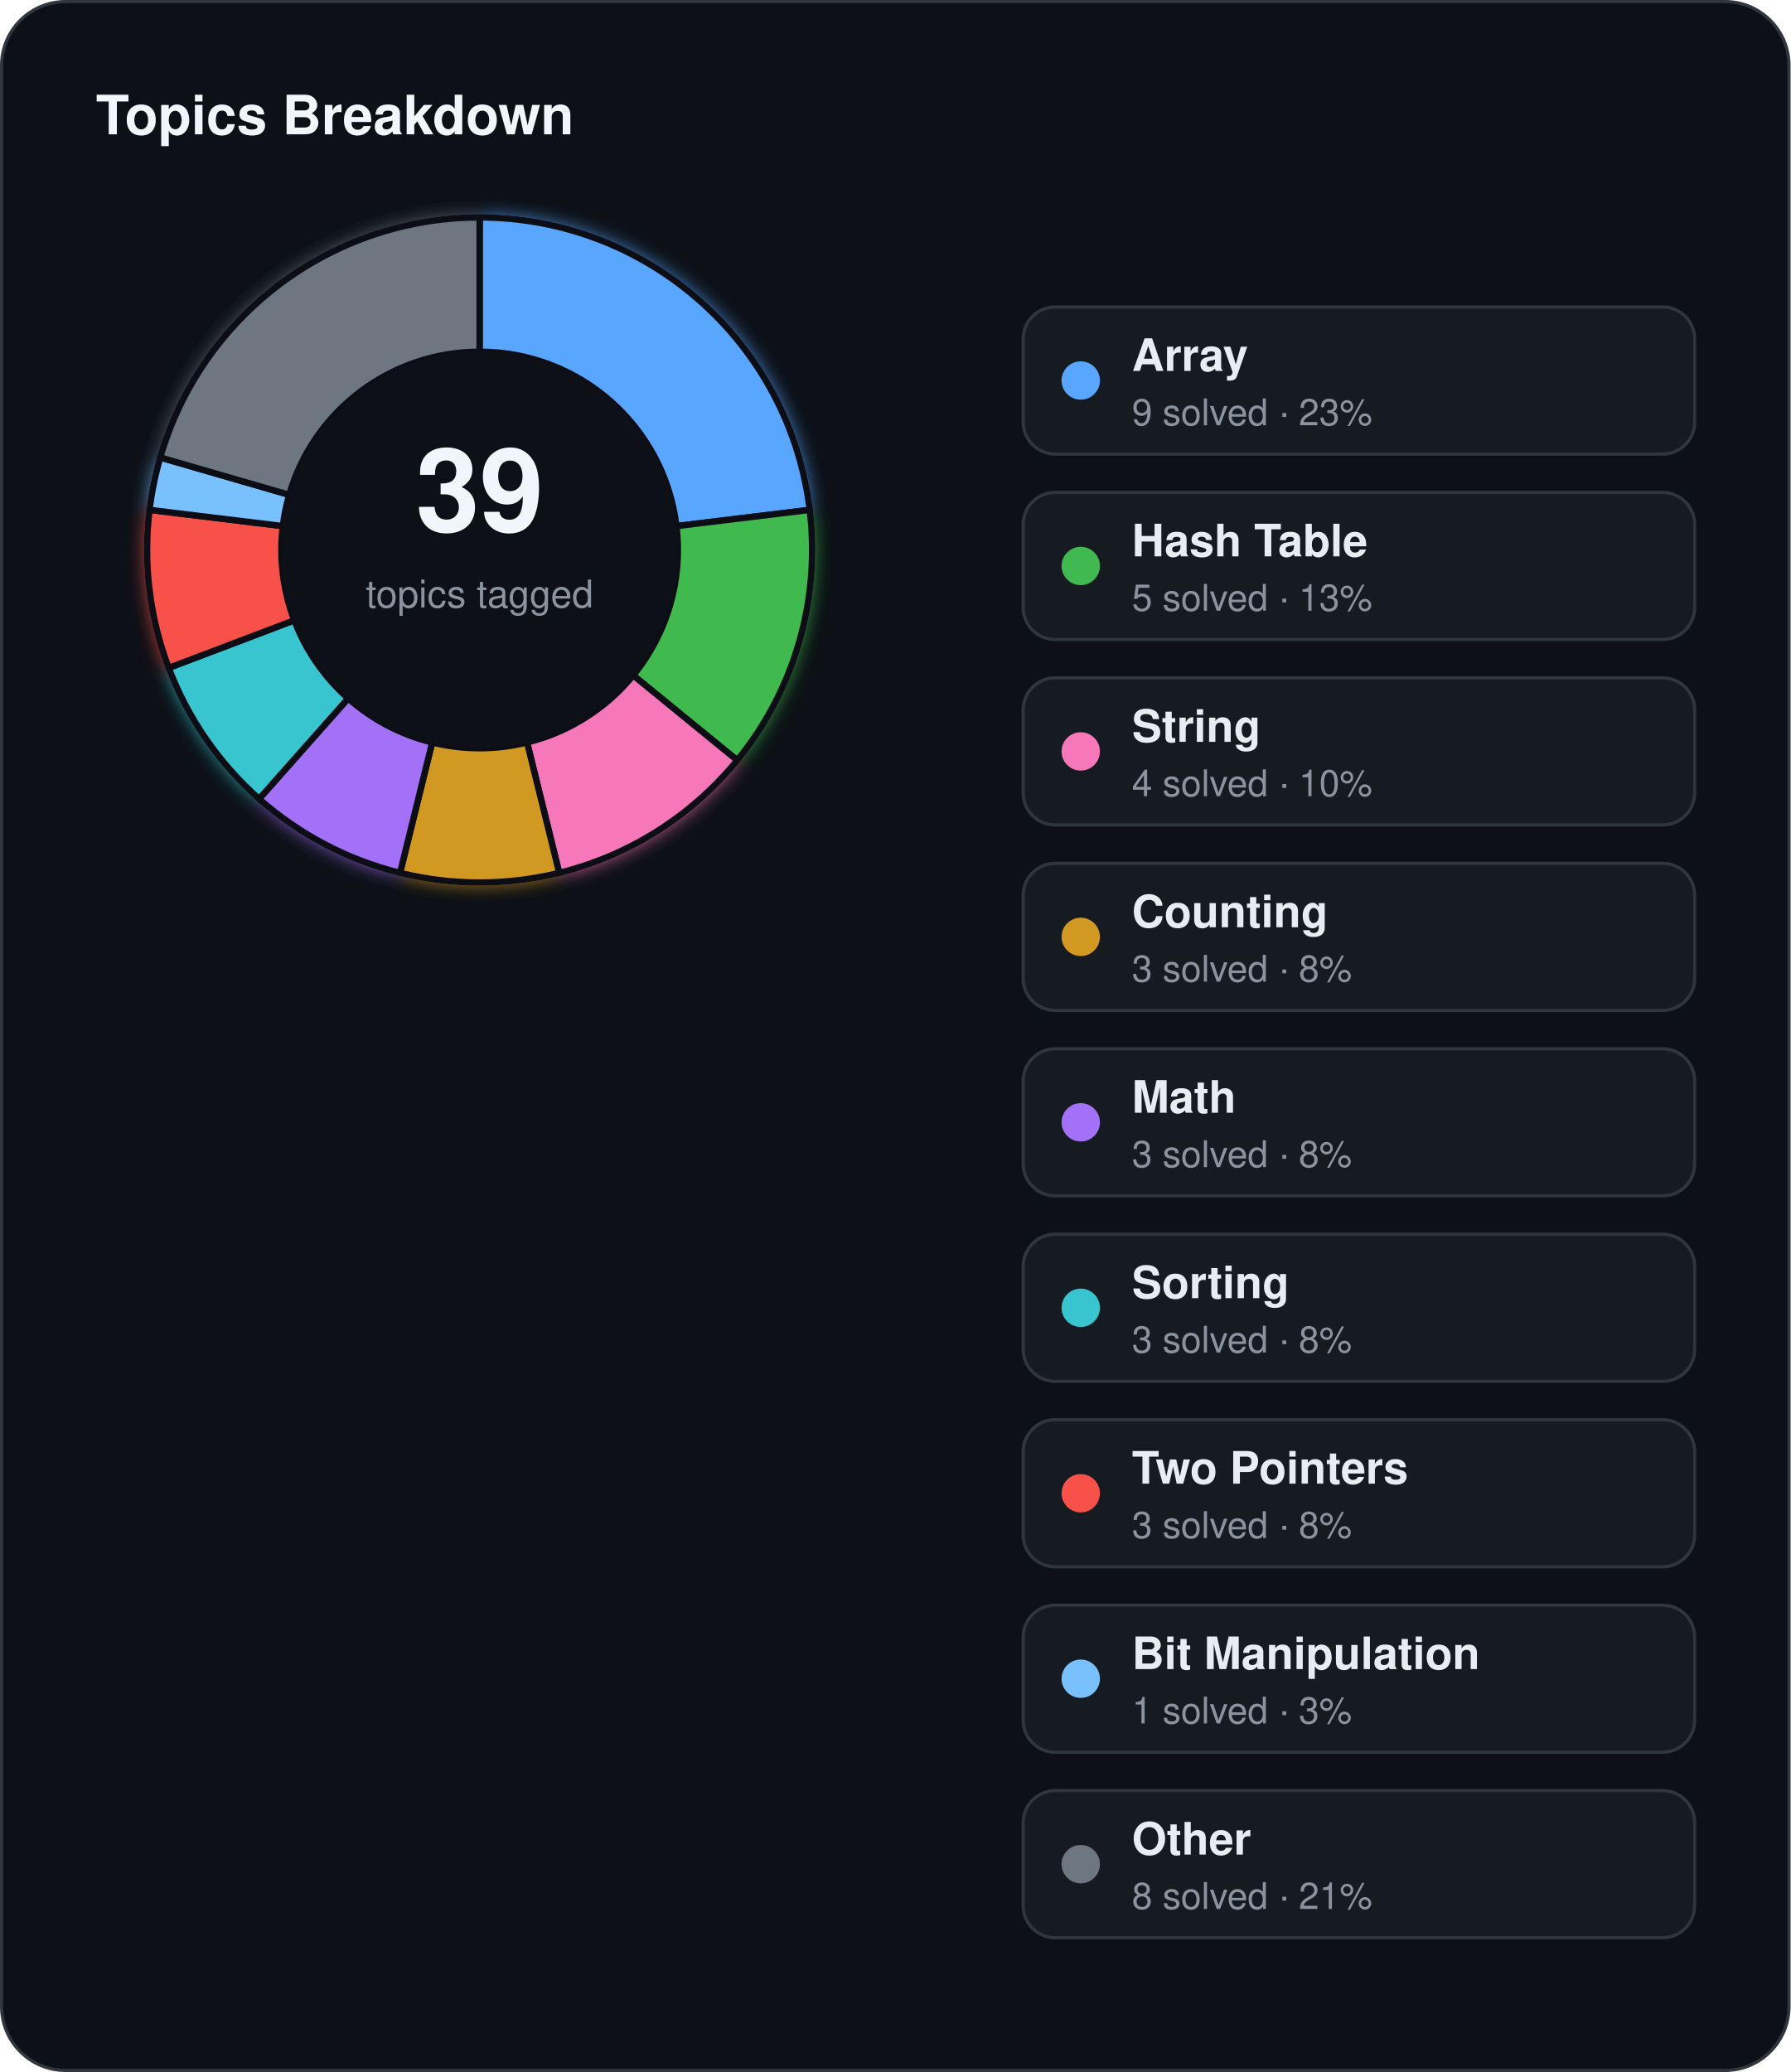
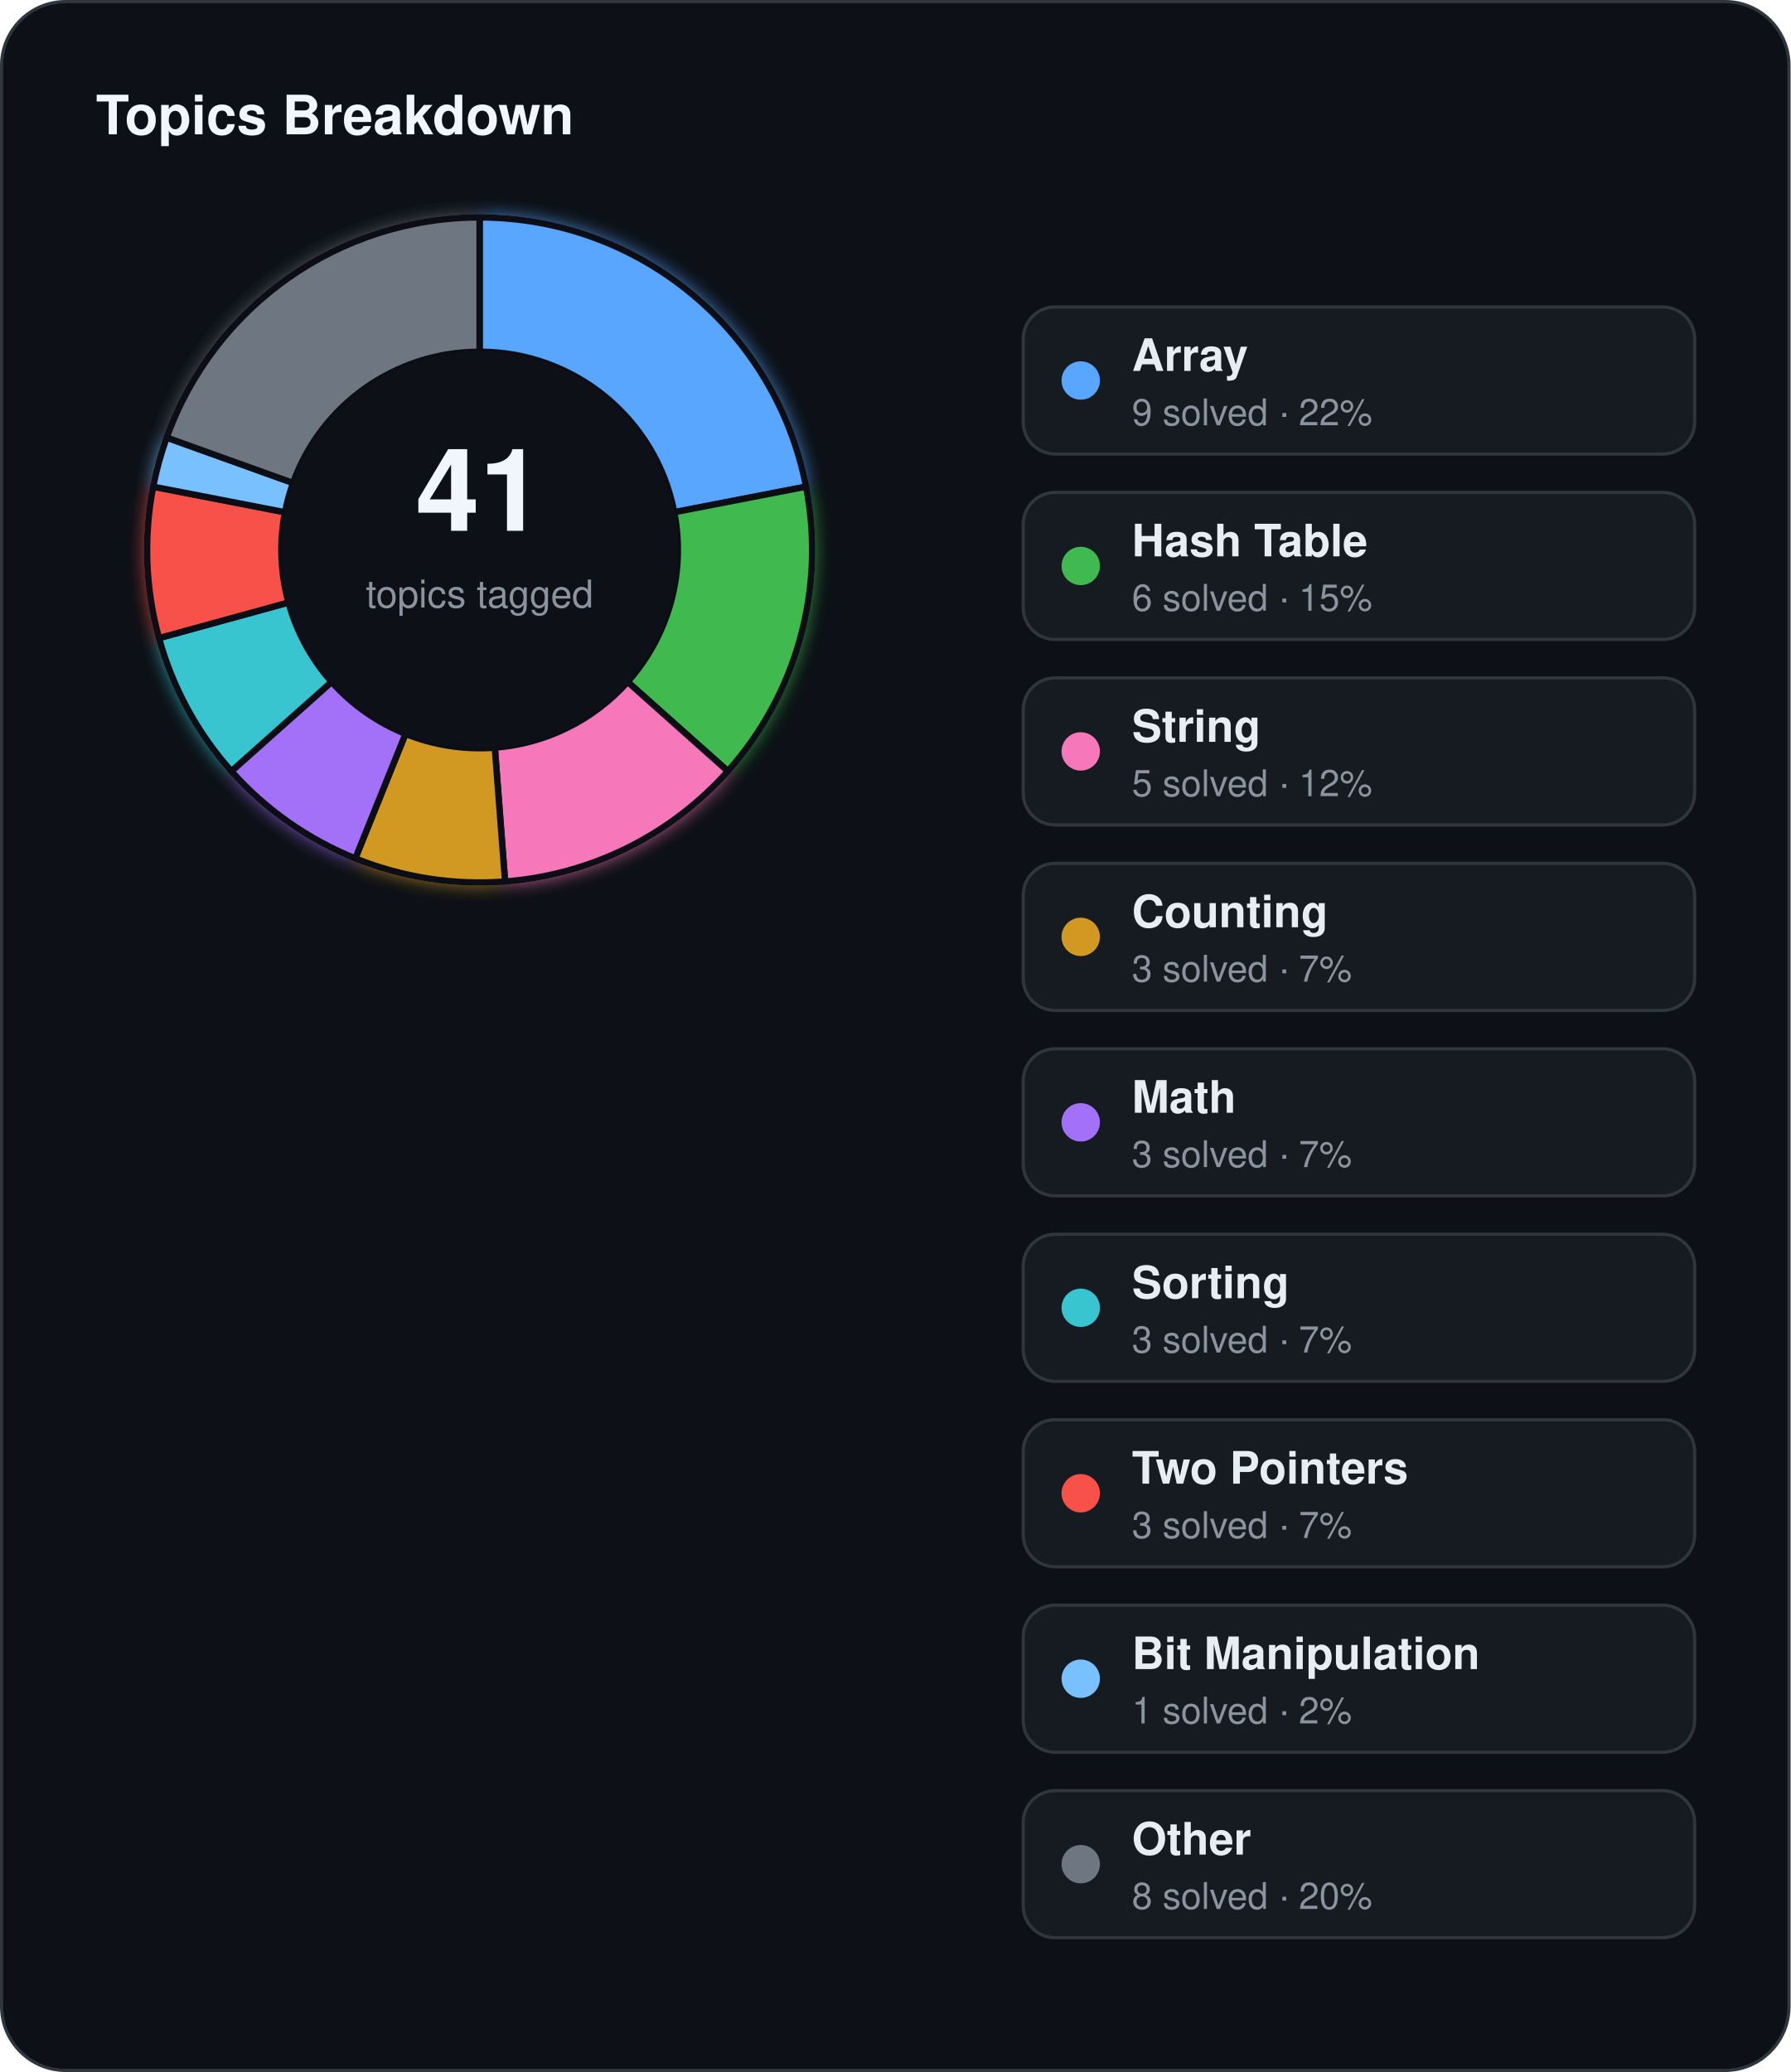
<svg xmlns="http://www.w3.org/2000/svg" width="560" height="648" viewBox="0 0 560 648">
  <defs>
    <filter id="topics-glow" x="-60%" y="-60%" width="220%" height="220%">
      <feGaussianBlur stdDeviation="3" result="blur" />
      <feMerge>
        <feMergeNode in="blur" />
        <feMergeNode in="SourceGraphic" />
      </feMerge>
    </filter>
  </defs>
  <rect x="0.5" y="0.5" width="559" height="647" rx="20" fill="#0d1117" stroke="#30363d" stroke-width="1" />
  <text x="30" y="42" fill="#f0f6fc" font-family="Segoe UI, Helvetica, Arial, sans-serif" font-size="17" font-weight="700">Topics Breakdown</text>
  <g filter="url(#topics-glow)">
-     <path d="M 150.00,68.00 A 104,104 0 0 1 253.24,159.46 L 211.55,164.53 A 62,62 0 0 0 150.00,110.00 Z" fill="#58a6ff" stroke="#0d1117" stroke-width="2" />
-     <path d="M 253.24,159.46 A 104,104 0 0 1 230.56,237.77 L 198.03,211.21 A 62,62 0 0 0 211.55,164.53 Z" fill="#3fb950" stroke="#0d1117" stroke-width="2" />
-     <path d="M 230.56,237.77 A 104,104 0 0 1 174.89,272.98 L 164.84,232.20 A 62,62 0 0 0 198.03,211.21 Z" fill="#f778ba" stroke="#0d1117" stroke-width="2" />
-     <path d="M 174.89,272.98 A 104,104 0 0 1 125.11,272.98 L 135.16,232.20 A 62,62 0 0 0 164.84,232.20 Z" fill="#d29922" stroke="#0d1117" stroke-width="2" />
-     <path d="M 125.11,272.98 A 104,104 0 0 1 81.04,249.85 L 108.89,218.41 A 62,62 0 0 0 135.16,232.20 Z" fill="#a371f7" stroke="#0d1117" stroke-width="2" />
-     <path d="M 81.04,249.85 A 104,104 0 0 1 52.76,208.88 L 92.03,193.99 A 62,62 0 0 0 108.89,218.41 Z" fill="#39c5cf" stroke="#0d1117" stroke-width="2" />
-     <path d="M 52.76,208.88 A 104,104 0 0 1 46.76,159.46 L 88.45,164.53 A 62,62 0 0 0 92.03,193.99 Z" fill="#f85149" stroke="#0d1117" stroke-width="2" />
-     <path d="M 46.76,159.46 A 104,104 0 0 1 50.11,143.07 L 90.45,154.75 A 62,62 0 0 0 88.45,164.53 Z" fill="#79c0ff" stroke="#0d1117" stroke-width="2" />
-     <path d="M 50.11,143.07 A 104,104 0 0 1 150.00,68.00 L 150.00,110.00 A 62,62 0 0 0 90.45,154.75 Z" fill="#6e7681" stroke="#0d1117" stroke-width="2" />
+     <path d="M 150.00,68.00 A 104,104 0 0 1 252.10,152.20 L 210.87,160.20 A 62,62 0 0 0 150.00,110.00 Z" fill="#58a6ff" stroke="#0d1117" stroke-width="2" />
+     <path d="M 252.10,152.20 A 104,104 0 0 1 227.64,241.19 L 196.29,213.25 A 62,62 0 0 0 210.87,160.20 Z" fill="#3fb950" stroke="#0d1117" stroke-width="2" />
+     <path d="M 227.64,241.19 A 104,104 0 0 1 157.96,275.69 L 154.75,233.82 A 62,62 0 0 0 196.29,213.25 Z" fill="#f778ba" stroke="#0d1117" stroke-width="2" />
+     <path d="M 157.96,275.69 A 104,104 0 0 1 111.12,268.46 L 126.82,229.51 A 62,62 0 0 0 154.75,233.82 Z" fill="#d29922" stroke="#0d1117" stroke-width="2" />
+     <path d="M 111.12,268.46 A 104,104 0 0 1 72.36,241.19 L 103.71,213.25 A 62,62 0 0 0 126.82,229.51 Z" fill="#a371f7" stroke="#0d1117" stroke-width="2" />
+     <path d="M 72.36,241.19 A 104,104 0 0 1 49.72,199.56 L 90.22,188.43 A 62,62 0 0 0 103.71,213.25 Z" fill="#39c5cf" stroke="#0d1117" stroke-width="2" />
+     <path d="M 49.72,199.56 A 104,104 0 0 1 47.90,152.20 L 89.13,160.20 A 62,62 0 0 0 90.22,188.43 Z" fill="#f85149" stroke="#0d1117" stroke-width="2" />
+     <path d="M 47.90,152.20 A 104,104 0 0 1 52.12,136.85 L 91.65,151.04 A 62,62 0 0 0 89.13,160.20 Z" fill="#79c0ff" stroke="#0d1117" stroke-width="2" />
+     <path d="M 52.12,136.85 A 104,104 0 0 1 150.00,68.00 L 150.00,110.00 A 62,62 0 0 0 91.65,151.04 Z" fill="#6e7681" stroke="#0d1117" stroke-width="2" />
  </g>
  <circle cx="150" cy="172" r="62" fill="#0d1117" />
-   <text x="150" y="166" text-anchor="middle" fill="#f0f6fc" font-family="Segoe UI, Helvetica, Arial, sans-serif" font-size="36" font-weight="700">39</text>
+   <text x="150" y="166" text-anchor="middle" fill="#f0f6fc" font-family="Segoe UI, Helvetica, Arial, sans-serif" font-size="36" font-weight="700">41</text>
  <text x="150" y="190" text-anchor="middle" fill="#8b949e" font-family="Segoe UI, Helvetica, Arial, sans-serif" font-size="12">topics tagged</text>
  <rect x="320" y="96" width="210" height="46" rx="10" fill="#161b22" stroke="#30363d" stroke-width="1" />
  <circle cx="338" cy="119" r="6" fill="#58a6ff" />
  <text x="354" y="116" fill="#e6edf3" font-family="Segoe UI, Helvetica, Arial, sans-serif" font-size="14" font-weight="600">Array</text>
-   <text x="354" y="133" fill="#8b949e" font-family="Segoe UI, Helvetica, Arial, sans-serif" font-size="11.5">9 solved · 23%</text>
+   <text x="354" y="133" fill="#8b949e" font-family="Segoe UI, Helvetica, Arial, sans-serif" font-size="11.5">9 solved · 22%</text>
  <rect x="320" y="154" width="210" height="46" rx="10" fill="#161b22" stroke="#30363d" stroke-width="1" />
  <circle cx="338" cy="177" r="6" fill="#3fb950" />
  <text x="354" y="174" fill="#e6edf3" font-family="Segoe UI, Helvetica, Arial, sans-serif" font-size="14" font-weight="600">Hash Table</text>
-   <text x="354" y="191" fill="#8b949e" font-family="Segoe UI, Helvetica, Arial, sans-serif" font-size="11.5">5 solved · 13%</text>
+   <text x="354" y="191" fill="#8b949e" font-family="Segoe UI, Helvetica, Arial, sans-serif" font-size="11.5">6 solved · 15%</text>
  <rect x="320" y="212" width="210" height="46" rx="10" fill="#161b22" stroke="#30363d" stroke-width="1" />
  <circle cx="338" cy="235" r="6" fill="#f778ba" />
  <text x="354" y="232" fill="#e6edf3" font-family="Segoe UI, Helvetica, Arial, sans-serif" font-size="14" font-weight="600">String</text>
-   <text x="354" y="249" fill="#8b949e" font-family="Segoe UI, Helvetica, Arial, sans-serif" font-size="11.5">4 solved · 10%</text>
+   <text x="354" y="249" fill="#8b949e" font-family="Segoe UI, Helvetica, Arial, sans-serif" font-size="11.5">5 solved · 12%</text>
  <rect x="320" y="270" width="210" height="46" rx="10" fill="#161b22" stroke="#30363d" stroke-width="1" />
  <circle cx="338" cy="293" r="6" fill="#d29922" />
  <text x="354" y="290" fill="#e6edf3" font-family="Segoe UI, Helvetica, Arial, sans-serif" font-size="14" font-weight="600">Counting</text>
-   <text x="354" y="307" fill="#8b949e" font-family="Segoe UI, Helvetica, Arial, sans-serif" font-size="11.5">3 solved · 8%</text>
+   <text x="354" y="307" fill="#8b949e" font-family="Segoe UI, Helvetica, Arial, sans-serif" font-size="11.5">3 solved · 7%</text>
  <rect x="320" y="328" width="210" height="46" rx="10" fill="#161b22" stroke="#30363d" stroke-width="1" />
  <circle cx="338" cy="351" r="6" fill="#a371f7" />
  <text x="354" y="348" fill="#e6edf3" font-family="Segoe UI, Helvetica, Arial, sans-serif" font-size="14" font-weight="600">Math</text>
-   <text x="354" y="365" fill="#8b949e" font-family="Segoe UI, Helvetica, Arial, sans-serif" font-size="11.5">3 solved · 8%</text>
+   <text x="354" y="365" fill="#8b949e" font-family="Segoe UI, Helvetica, Arial, sans-serif" font-size="11.5">3 solved · 7%</text>
  <rect x="320" y="386" width="210" height="46" rx="10" fill="#161b22" stroke="#30363d" stroke-width="1" />
  <circle cx="338" cy="409" r="6" fill="#39c5cf" />
  <text x="354" y="406" fill="#e6edf3" font-family="Segoe UI, Helvetica, Arial, sans-serif" font-size="14" font-weight="600">Sorting</text>
-   <text x="354" y="423" fill="#8b949e" font-family="Segoe UI, Helvetica, Arial, sans-serif" font-size="11.5">3 solved · 8%</text>
+   <text x="354" y="423" fill="#8b949e" font-family="Segoe UI, Helvetica, Arial, sans-serif" font-size="11.5">3 solved · 7%</text>
  <rect x="320" y="444" width="210" height="46" rx="10" fill="#161b22" stroke="#30363d" stroke-width="1" />
  <circle cx="338" cy="467" r="6" fill="#f85149" />
  <text x="354" y="464" fill="#e6edf3" font-family="Segoe UI, Helvetica, Arial, sans-serif" font-size="14" font-weight="600">Two Pointers</text>
-   <text x="354" y="481" fill="#8b949e" font-family="Segoe UI, Helvetica, Arial, sans-serif" font-size="11.5">3 solved · 8%</text>
+   <text x="354" y="481" fill="#8b949e" font-family="Segoe UI, Helvetica, Arial, sans-serif" font-size="11.5">3 solved · 7%</text>
  <rect x="320" y="502" width="210" height="46" rx="10" fill="#161b22" stroke="#30363d" stroke-width="1" />
  <circle cx="338" cy="525" r="6" fill="#79c0ff" />
  <text x="354" y="522" fill="#e6edf3" font-family="Segoe UI, Helvetica, Arial, sans-serif" font-size="14" font-weight="600">Bit Manipulation</text>
-   <text x="354" y="539" fill="#8b949e" font-family="Segoe UI, Helvetica, Arial, sans-serif" font-size="11.5">1 solved · 3%</text>
+   <text x="354" y="539" fill="#8b949e" font-family="Segoe UI, Helvetica, Arial, sans-serif" font-size="11.5">1 solved · 2%</text>
  <rect x="320" y="560" width="210" height="46" rx="10" fill="#161b22" stroke="#30363d" stroke-width="1" />
  <circle cx="338" cy="583" r="6" fill="#6e7681" />
  <text x="354" y="580" fill="#e6edf3" font-family="Segoe UI, Helvetica, Arial, sans-serif" font-size="14" font-weight="600">Other</text>
-   <text x="354" y="597" fill="#8b949e" font-family="Segoe UI, Helvetica, Arial, sans-serif" font-size="11.5">8 solved · 21%</text>
+   <text x="354" y="597" fill="#8b949e" font-family="Segoe UI, Helvetica, Arial, sans-serif" font-size="11.5">8 solved · 20%</text>
</svg>
